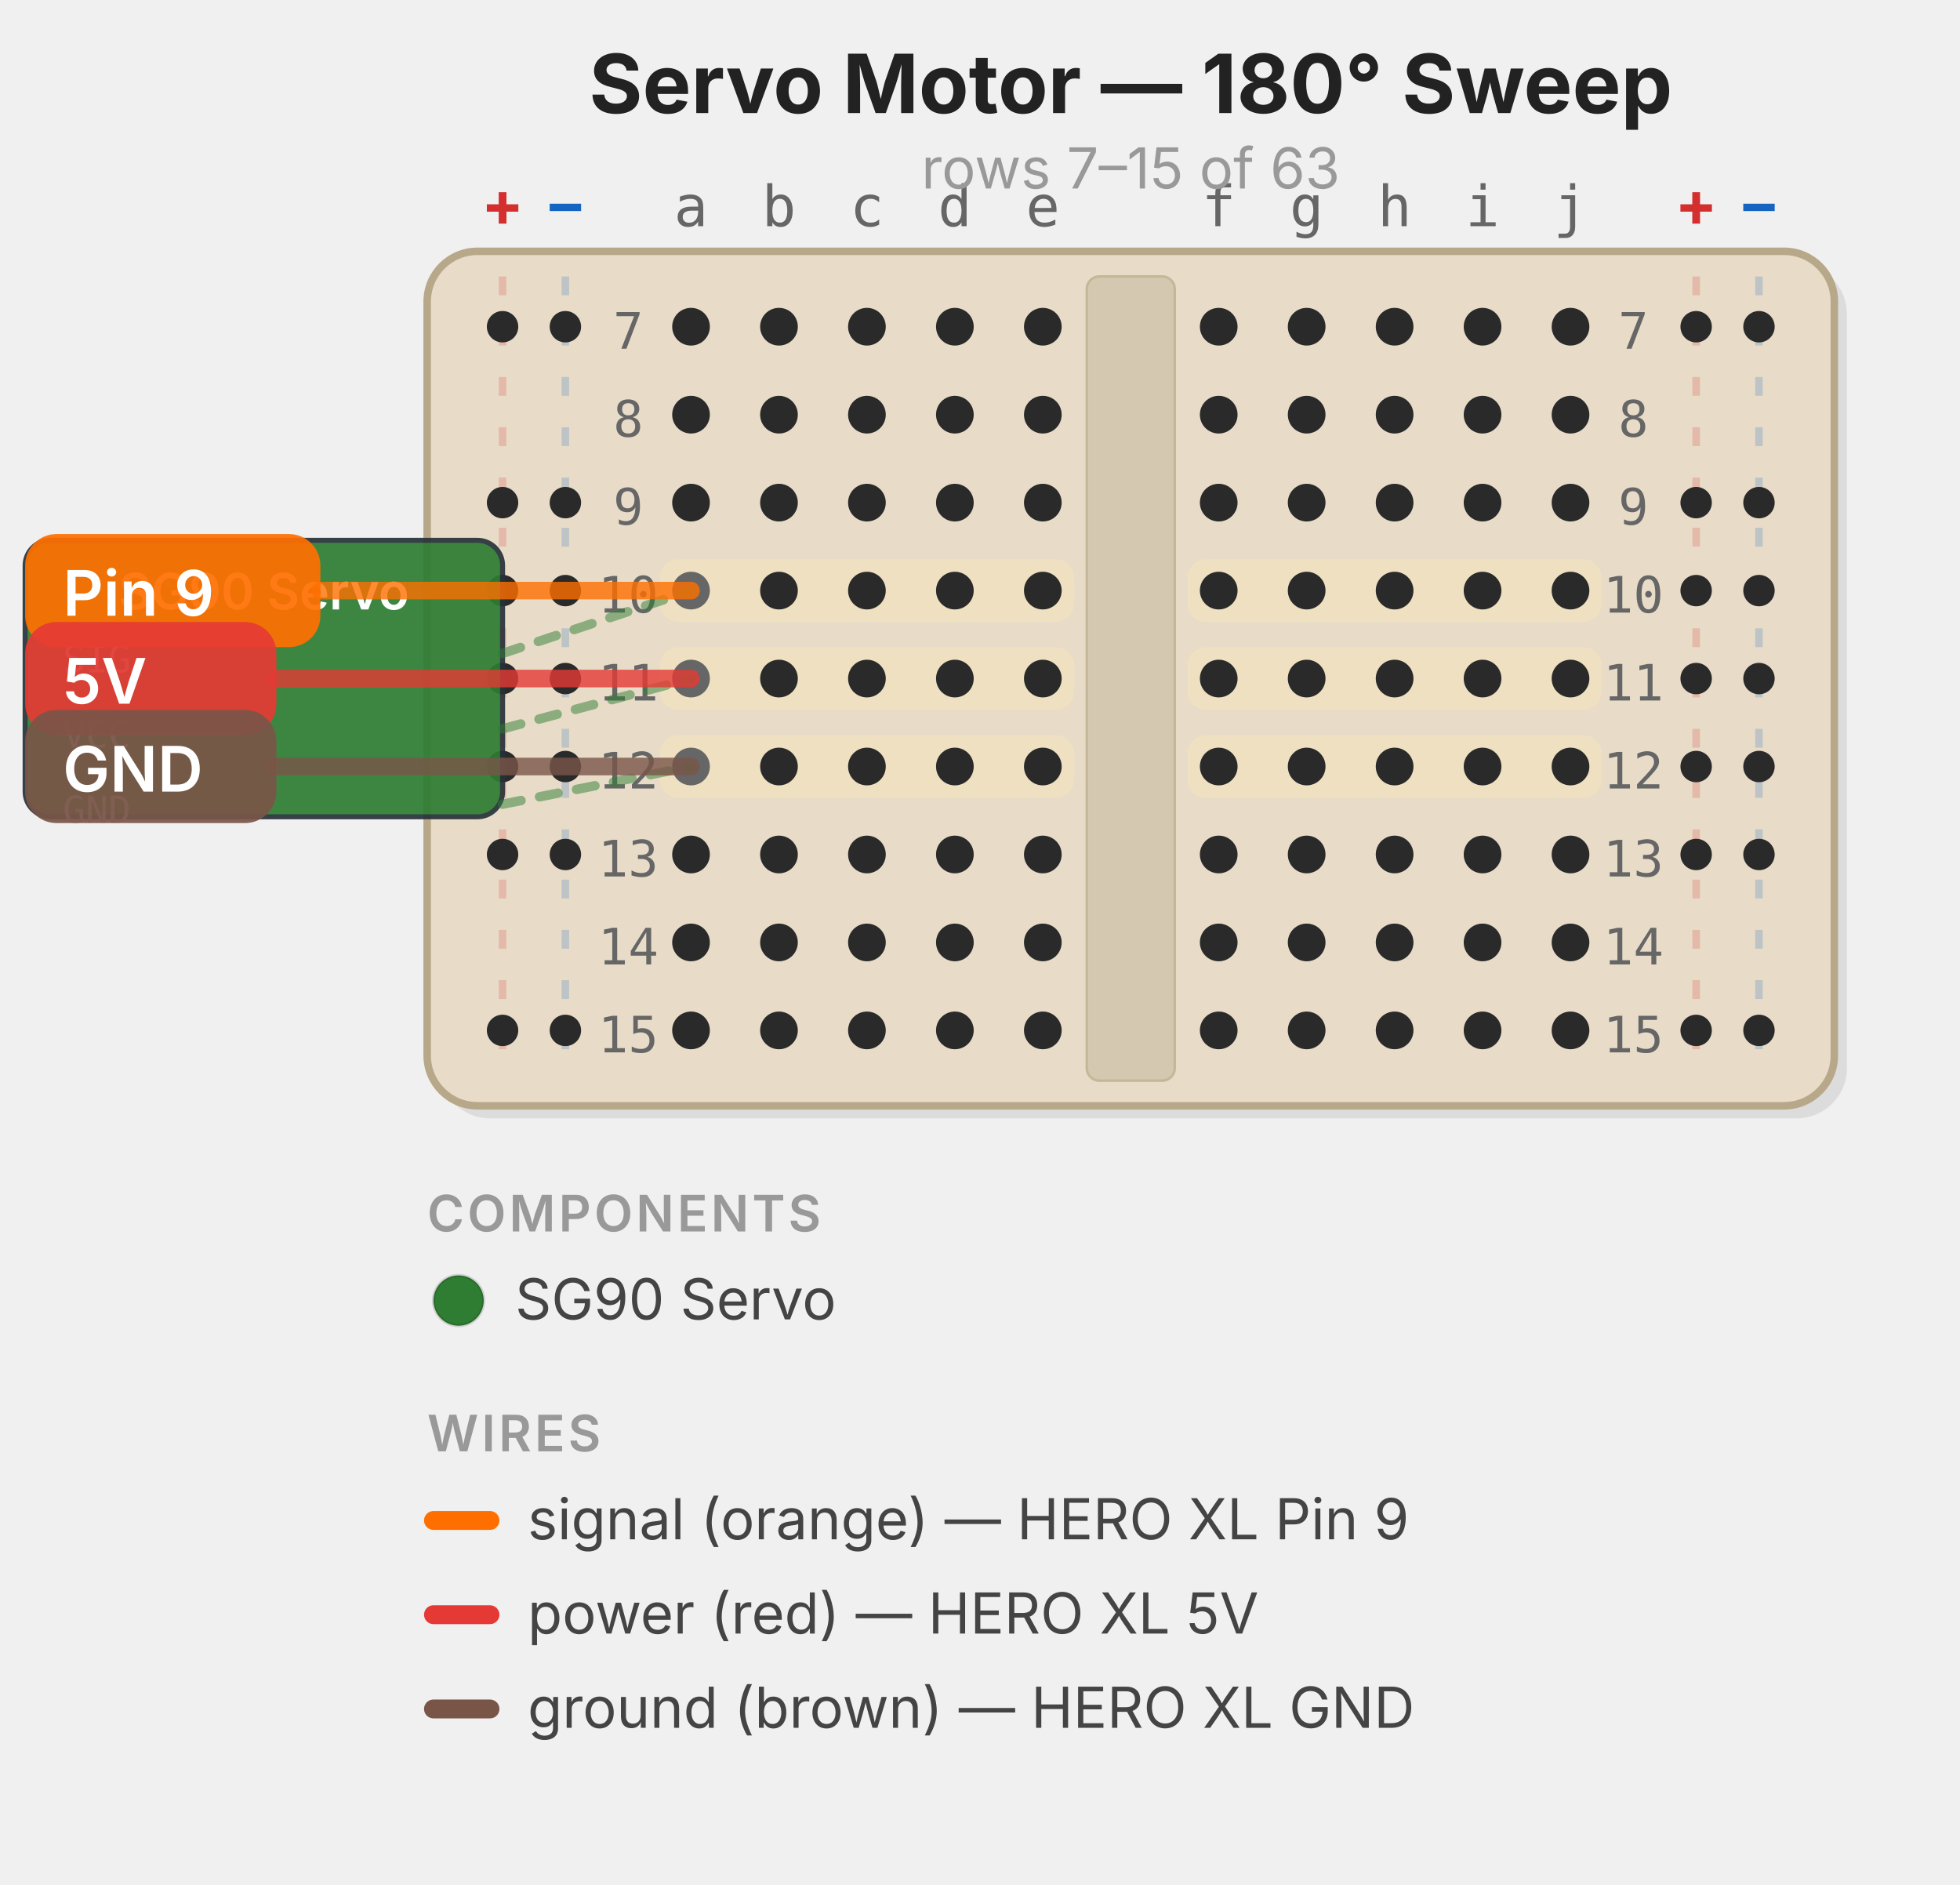
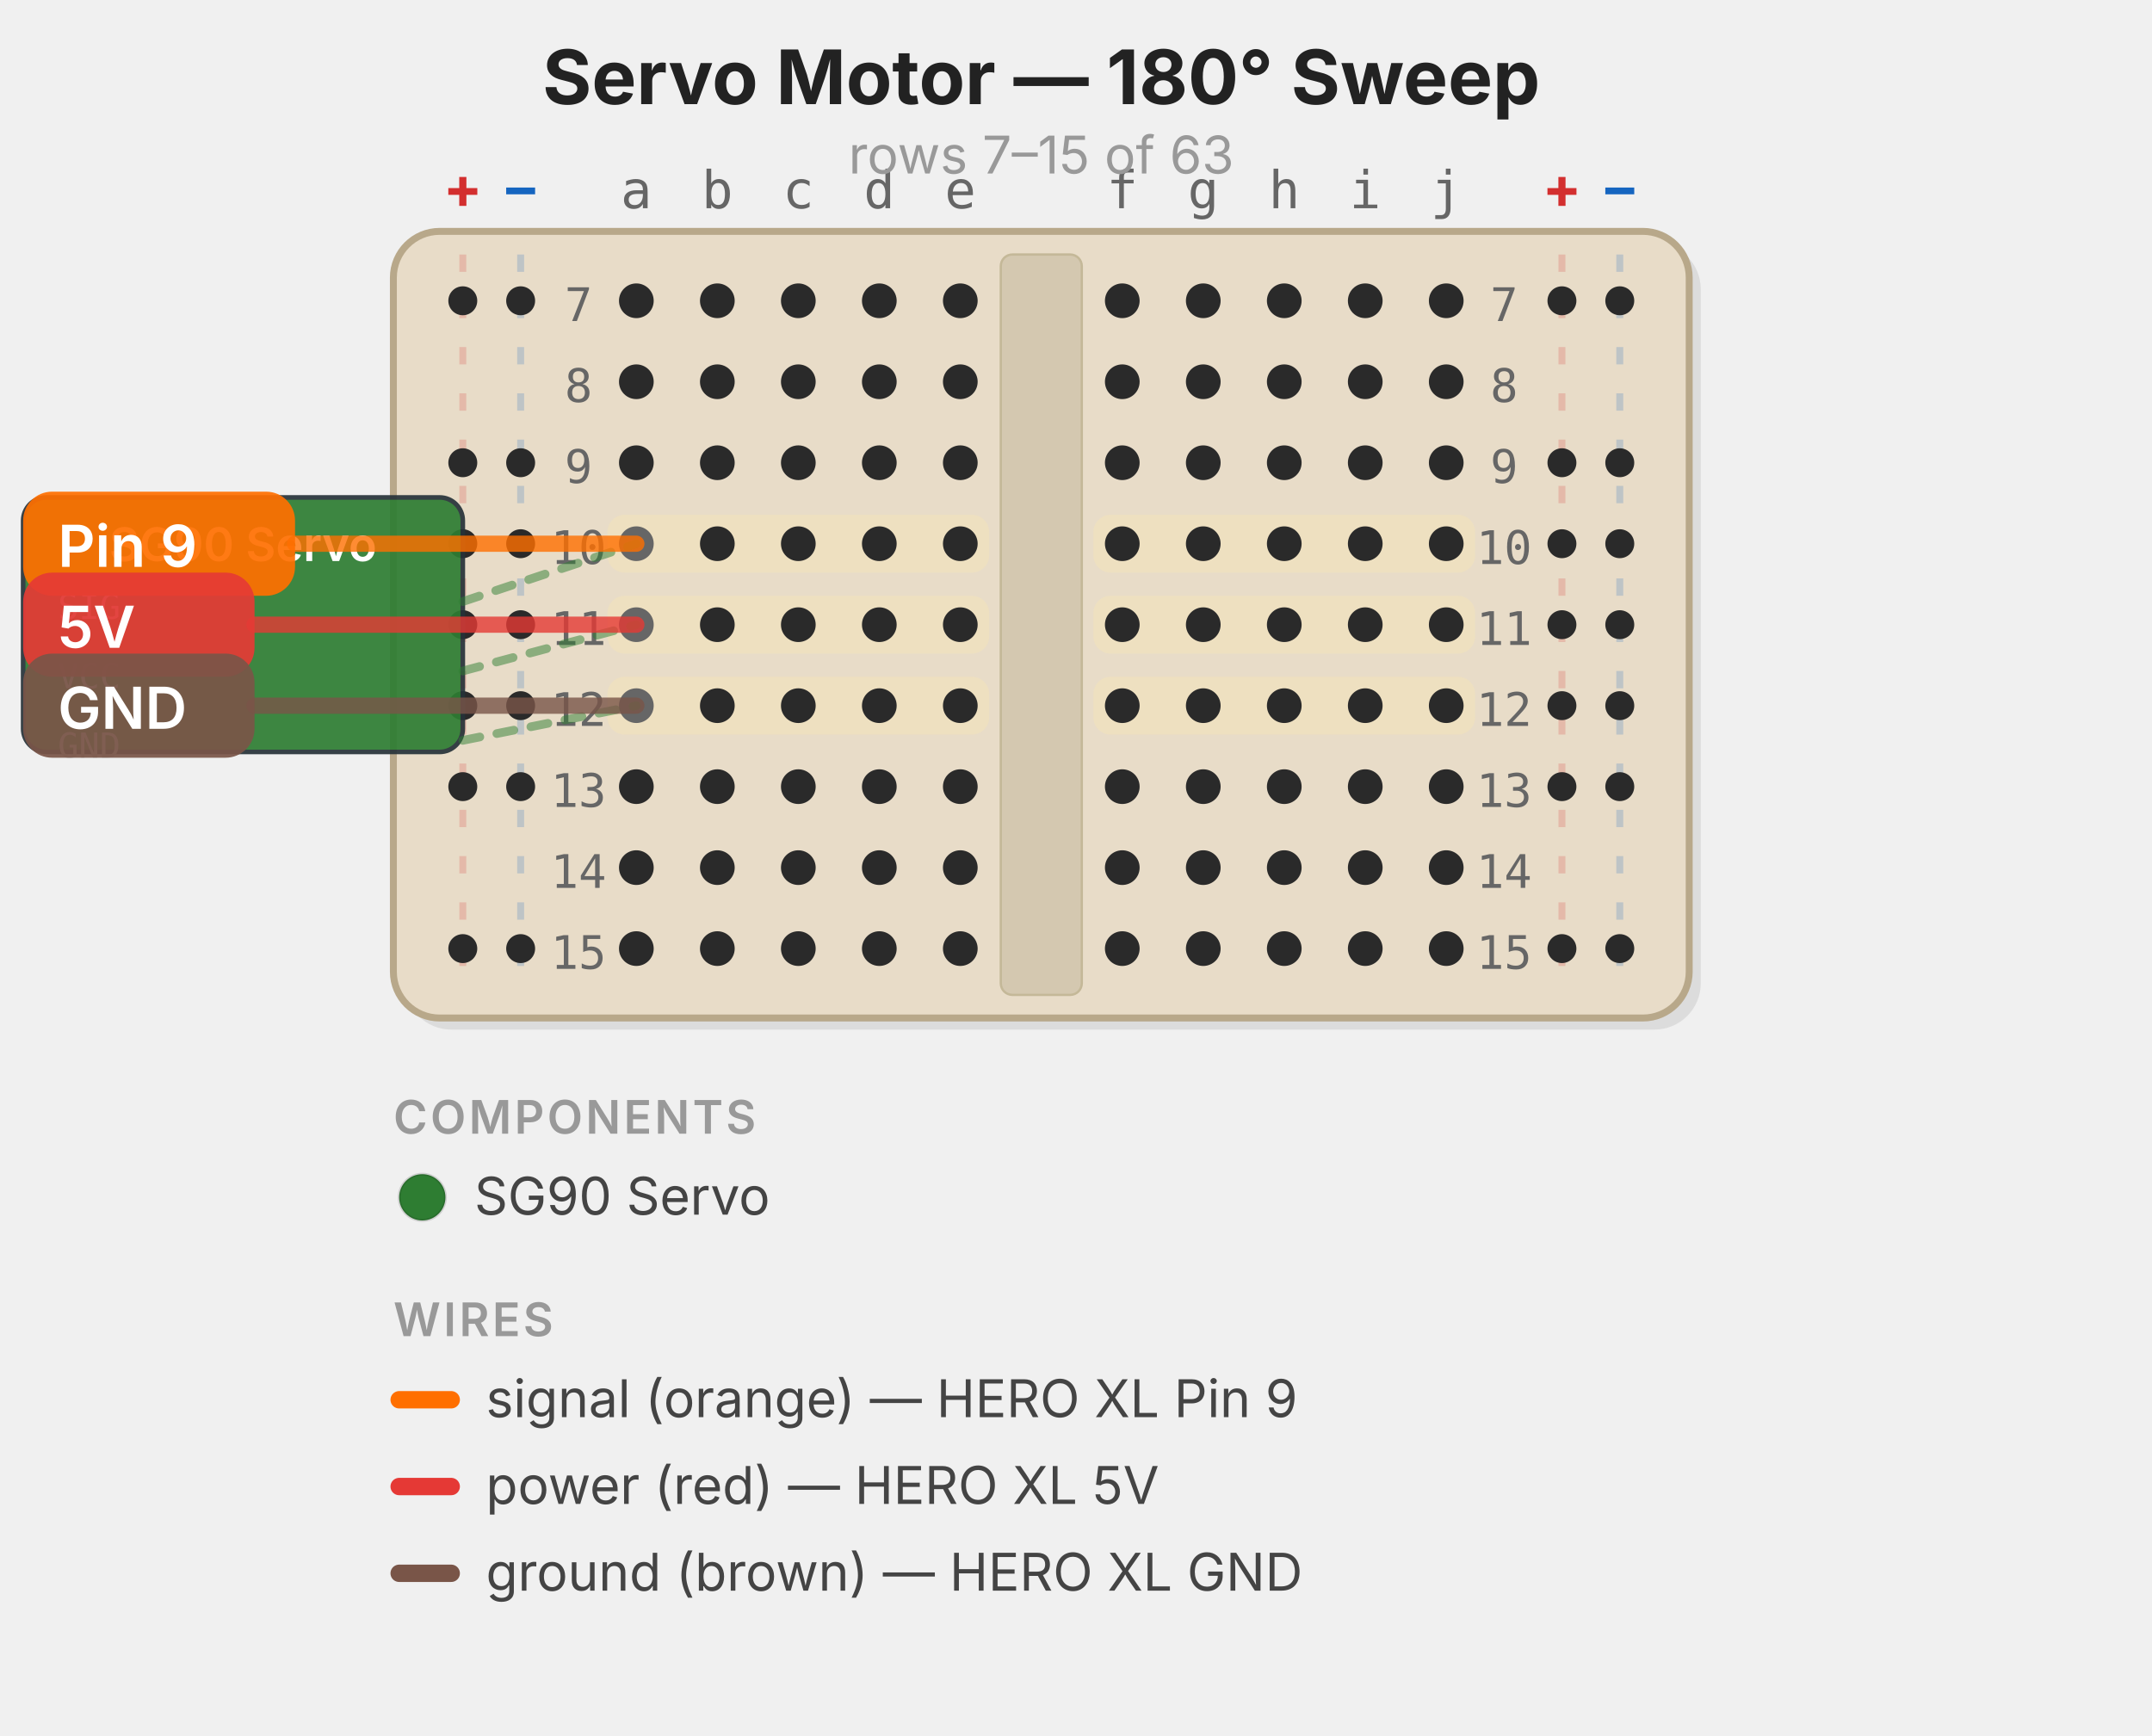
- <svg xmlns="http://www.w3.org/2000/svg" viewBox="0 0 312 300" width="312" height="300" style="background:#fff">
+ <svg xmlns="http://www.w3.org/2000/svg" viewBox="0 0 372 300" width="372" height="300" style="background:#fff">
  <rect x="70.0" y="42.0" width="224.0" height="136.0" rx="8" fill="#00000015" />
  <rect x="68.0" y="40.0" width="224.0" height="136.0" rx="8" fill="#e8dcc8" stroke="#b8a88a" stroke-width="1.2" />
  <rect x="173.0" y="44.0" width="14.0" height="128.0" rx="2" fill="#d4c8b0" stroke="#c4b898" stroke-width="0.4" />
  <line x1="80.0" y1="44.0" x2="80.0" y2="172.0" stroke="#d32f2f" stroke-width="1.2" opacity="0.2" stroke-dasharray="3,5" />
  <line x1="90.0" y1="44.0" x2="90.0" y2="172.0" stroke="#1565c0" stroke-width="1.2" opacity="0.2" stroke-dasharray="3,5" />
  <line x1="270.0" y1="44.0" x2="270.0" y2="172.0" stroke="#d32f2f" stroke-width="1.2" opacity="0.2" stroke-dasharray="3,5" />
  <line x1="280.0" y1="44.0" x2="280.0" y2="172.0" stroke="#1565c0" stroke-width="1.2" opacity="0.2" stroke-dasharray="3,5" />
  <rect x="105.0" y="89.0" width="66.0" height="10.0" rx="3" fill="#ffeaa7" opacity="0.25" />
  <rect x="189.0" y="89.0" width="66.0" height="10.0" rx="3" fill="#ffeaa7" opacity="0.25" />
  <rect x="105.0" y="103.0" width="66.0" height="10.0" rx="3" fill="#ffeaa7" opacity="0.25" />
  <rect x="189.0" y="103.0" width="66.0" height="10.0" rx="3" fill="#ffeaa7" opacity="0.25" />
  <rect x="105.0" y="117.0" width="66.0" height="10.0" rx="3" fill="#ffeaa7" opacity="0.25" />
  <rect x="189.0" y="117.0" width="66.0" height="10.0" rx="3" fill="#ffeaa7" opacity="0.25" />
  <circle cx="110.0" cy="52.0" r="3.0" fill="#2a2a2a" />
  <circle cx="110.0" cy="66.0" r="3.0" fill="#2a2a2a" />
  <circle cx="110.0" cy="80.0" r="3.0" fill="#2a2a2a" />
  <circle cx="110.0" cy="94.0" r="3.0" fill="#666" />
  <circle cx="110.0" cy="108.0" r="3.0" fill="#666" />
  <circle cx="110.0" cy="122.0" r="3.0" fill="#666" />
  <circle cx="110.0" cy="136.0" r="3.0" fill="#2a2a2a" />
  <circle cx="110.0" cy="150.0" r="3.0" fill="#2a2a2a" />
  <circle cx="110.0" cy="164.0" r="3.0" fill="#2a2a2a" />
  <circle cx="124.0" cy="52.0" r="3.0" fill="#2a2a2a" />
  <circle cx="124.0" cy="66.0" r="3.0" fill="#2a2a2a" />
  <circle cx="124.0" cy="80.0" r="3.0" fill="#2a2a2a" />
  <circle cx="124.0" cy="94.0" r="3.0" fill="#2a2a2a" />
  <circle cx="124.0" cy="108.0" r="3.0" fill="#2a2a2a" />
  <circle cx="124.0" cy="122.0" r="3.0" fill="#2a2a2a" />
  <circle cx="124.0" cy="136.0" r="3.0" fill="#2a2a2a" />
  <circle cx="124.0" cy="150.0" r="3.0" fill="#2a2a2a" />
  <circle cx="124.0" cy="164.0" r="3.0" fill="#2a2a2a" />
  <circle cx="138.0" cy="52.0" r="3.0" fill="#2a2a2a" />
  <circle cx="138.0" cy="66.0" r="3.0" fill="#2a2a2a" />
  <circle cx="138.0" cy="80.0" r="3.0" fill="#2a2a2a" />
  <circle cx="138.0" cy="94.0" r="3.0" fill="#2a2a2a" />
  <circle cx="138.0" cy="108.0" r="3.0" fill="#2a2a2a" />
  <circle cx="138.0" cy="122.0" r="3.0" fill="#2a2a2a" />
  <circle cx="138.0" cy="136.0" r="3.0" fill="#2a2a2a" />
  <circle cx="138.0" cy="150.0" r="3.0" fill="#2a2a2a" />
  <circle cx="138.0" cy="164.0" r="3.0" fill="#2a2a2a" />
  <circle cx="152.0" cy="52.0" r="3.0" fill="#2a2a2a" />
  <circle cx="152.0" cy="66.0" r="3.0" fill="#2a2a2a" />
  <circle cx="152.0" cy="80.0" r="3.0" fill="#2a2a2a" />
  <circle cx="152.0" cy="94.0" r="3.0" fill="#2a2a2a" />
  <circle cx="152.0" cy="108.0" r="3.0" fill="#2a2a2a" />
  <circle cx="152.0" cy="122.0" r="3.0" fill="#2a2a2a" />
  <circle cx="152.0" cy="136.0" r="3.0" fill="#2a2a2a" />
  <circle cx="152.0" cy="150.0" r="3.0" fill="#2a2a2a" />
  <circle cx="152.0" cy="164.0" r="3.0" fill="#2a2a2a" />
  <circle cx="166.0" cy="52.0" r="3.0" fill="#2a2a2a" />
  <circle cx="166.0" cy="66.0" r="3.0" fill="#2a2a2a" />
  <circle cx="166.0" cy="80.0" r="3.0" fill="#2a2a2a" />
  <circle cx="166.0" cy="94.0" r="3.0" fill="#2a2a2a" />
  <circle cx="166.0" cy="108.0" r="3.0" fill="#2a2a2a" />
  <circle cx="166.0" cy="122.0" r="3.0" fill="#2a2a2a" />
  <circle cx="166.0" cy="136.0" r="3.0" fill="#2a2a2a" />
  <circle cx="166.0" cy="150.0" r="3.0" fill="#2a2a2a" />
  <circle cx="166.0" cy="164.0" r="3.0" fill="#2a2a2a" />
  <circle cx="194.0" cy="52.0" r="3.0" fill="#2a2a2a" />
  <circle cx="194.0" cy="66.0" r="3.0" fill="#2a2a2a" />
  <circle cx="194.0" cy="80.0" r="3.0" fill="#2a2a2a" />
  <circle cx="194.0" cy="94.0" r="3.0" fill="#2a2a2a" />
  <circle cx="194.0" cy="108.0" r="3.0" fill="#2a2a2a" />
  <circle cx="194.0" cy="122.0" r="3.0" fill="#2a2a2a" />
  <circle cx="194.0" cy="136.0" r="3.0" fill="#2a2a2a" />
  <circle cx="194.0" cy="150.0" r="3.0" fill="#2a2a2a" />
  <circle cx="194.0" cy="164.0" r="3.0" fill="#2a2a2a" />
  <circle cx="208.0" cy="52.0" r="3.0" fill="#2a2a2a" />
  <circle cx="208.0" cy="66.0" r="3.0" fill="#2a2a2a" />
  <circle cx="208.0" cy="80.0" r="3.0" fill="#2a2a2a" />
  <circle cx="208.0" cy="94.0" r="3.0" fill="#2a2a2a" />
  <circle cx="208.0" cy="108.0" r="3.0" fill="#2a2a2a" />
  <circle cx="208.0" cy="122.0" r="3.0" fill="#2a2a2a" />
  <circle cx="208.0" cy="136.0" r="3.0" fill="#2a2a2a" />
  <circle cx="208.0" cy="150.0" r="3.0" fill="#2a2a2a" />
  <circle cx="208.0" cy="164.0" r="3.0" fill="#2a2a2a" />
  <circle cx="222.0" cy="52.0" r="3.0" fill="#2a2a2a" />
  <circle cx="222.0" cy="66.0" r="3.0" fill="#2a2a2a" />
  <circle cx="222.0" cy="80.0" r="3.0" fill="#2a2a2a" />
  <circle cx="222.0" cy="94.0" r="3.0" fill="#2a2a2a" />
  <circle cx="222.0" cy="108.0" r="3.0" fill="#2a2a2a" />
  <circle cx="222.0" cy="122.0" r="3.0" fill="#2a2a2a" />
  <circle cx="222.0" cy="136.0" r="3.0" fill="#2a2a2a" />
  <circle cx="222.0" cy="150.0" r="3.0" fill="#2a2a2a" />
  <circle cx="222.0" cy="164.0" r="3.0" fill="#2a2a2a" />
  <circle cx="236.0" cy="52.0" r="3.0" fill="#2a2a2a" />
  <circle cx="236.0" cy="66.0" r="3.0" fill="#2a2a2a" />
  <circle cx="236.0" cy="80.0" r="3.0" fill="#2a2a2a" />
  <circle cx="236.0" cy="94.0" r="3.0" fill="#2a2a2a" />
  <circle cx="236.0" cy="108.0" r="3.0" fill="#2a2a2a" />
  <circle cx="236.0" cy="122.0" r="3.0" fill="#2a2a2a" />
  <circle cx="236.0" cy="136.0" r="3.0" fill="#2a2a2a" />
  <circle cx="236.0" cy="150.0" r="3.0" fill="#2a2a2a" />
  <circle cx="236.0" cy="164.0" r="3.0" fill="#2a2a2a" />
  <circle cx="250.0" cy="52.0" r="3.0" fill="#2a2a2a" />
  <circle cx="250.0" cy="66.0" r="3.0" fill="#2a2a2a" />
  <circle cx="250.0" cy="80.0" r="3.0" fill="#2a2a2a" />
  <circle cx="250.0" cy="94.0" r="3.0" fill="#2a2a2a" />
  <circle cx="250.0" cy="108.0" r="3.0" fill="#2a2a2a" />
  <circle cx="250.0" cy="122.0" r="3.0" fill="#2a2a2a" />
  <circle cx="250.0" cy="136.0" r="3.0" fill="#2a2a2a" />
  <circle cx="250.0" cy="150.0" r="3.0" fill="#2a2a2a" />
  <circle cx="250.0" cy="164.0" r="3.0" fill="#2a2a2a" />
  <circle cx="80.0" cy="52.0" r="2.5" fill="#2a2a2a" />
  <circle cx="80.0" cy="80.0" r="2.5" fill="#2a2a2a" />
  <circle cx="80.0" cy="94.0" r="2.5" fill="#2a2a2a" />
  <circle cx="80.0" cy="108.0" r="2.5" fill="#2a2a2a" />
  <circle cx="80.0" cy="122.0" r="2.5" fill="#2a2a2a" />
  <circle cx="80.0" cy="136.0" r="2.5" fill="#2a2a2a" />
  <circle cx="80.0" cy="164.0" r="2.5" fill="#2a2a2a" />
  <circle cx="90.0" cy="52.0" r="2.5" fill="#2a2a2a" />
  <circle cx="90.0" cy="80.0" r="2.5" fill="#2a2a2a" />
  <circle cx="90.0" cy="94.0" r="2.5" fill="#2a2a2a" />
  <circle cx="90.0" cy="108.0" r="2.5" fill="#2a2a2a" />
  <circle cx="90.0" cy="122.0" r="2.5" fill="#2a2a2a" />
  <circle cx="90.0" cy="136.0" r="2.5" fill="#2a2a2a" />
  <circle cx="90.0" cy="164.0" r="2.5" fill="#2a2a2a" />
  <circle cx="270.0" cy="52.0" r="2.5" fill="#2a2a2a" />
  <circle cx="270.0" cy="80.0" r="2.5" fill="#2a2a2a" />
  <circle cx="270.0" cy="94.0" r="2.5" fill="#2a2a2a" />
  <circle cx="270.0" cy="108.0" r="2.5" fill="#2a2a2a" />
  <circle cx="270.0" cy="122.0" r="2.5" fill="#2a2a2a" />
  <circle cx="270.0" cy="136.0" r="2.5" fill="#2a2a2a" />
  <circle cx="270.0" cy="164.0" r="2.5" fill="#2a2a2a" />
  <circle cx="280.0" cy="52.0" r="2.5" fill="#2a2a2a" />
  <circle cx="280.0" cy="80.0" r="2.5" fill="#2a2a2a" />
  <circle cx="280.0" cy="94.0" r="2.5" fill="#2a2a2a" />
  <circle cx="280.0" cy="108.0" r="2.5" fill="#2a2a2a" />
  <circle cx="280.0" cy="122.0" r="2.5" fill="#2a2a2a" />
  <circle cx="280.0" cy="136.0" r="2.5" fill="#2a2a2a" />
  <circle cx="280.0" cy="164.0" r="2.5" fill="#2a2a2a" />
  <text x="110.0" y="36.0" font-size="9" fill="#666" text-anchor="middle" font-family="'SF Mono', 'Cascadia Code', 'Fira Code', monospace">a</text>
  <text x="124.0" y="36.0" font-size="9" fill="#666" text-anchor="middle" font-family="'SF Mono', 'Cascadia Code', 'Fira Code', monospace">b</text>
  <text x="138.0" y="36.0" font-size="9" fill="#666" text-anchor="middle" font-family="'SF Mono', 'Cascadia Code', 'Fira Code', monospace">c</text>
  <text x="152.0" y="36.0" font-size="9" fill="#666" text-anchor="middle" font-family="'SF Mono', 'Cascadia Code', 'Fira Code', monospace">d</text>
  <text x="166.0" y="36.0" font-size="9" fill="#666" text-anchor="middle" font-family="'SF Mono', 'Cascadia Code', 'Fira Code', monospace">e</text>
  <text x="194.0" y="36.0" font-size="9" fill="#666" text-anchor="middle" font-family="'SF Mono', 'Cascadia Code', 'Fira Code', monospace">f</text>
  <text x="208.0" y="36.0" font-size="9" fill="#666" text-anchor="middle" font-family="'SF Mono', 'Cascadia Code', 'Fira Code', monospace">g</text>
  <text x="222.0" y="36.0" font-size="9" fill="#666" text-anchor="middle" font-family="'SF Mono', 'Cascadia Code', 'Fira Code', monospace">h</text>
  <text x="236.0" y="36.0" font-size="9" fill="#666" text-anchor="middle" font-family="'SF Mono', 'Cascadia Code', 'Fira Code', monospace">i</text>
  <text x="250.0" y="36.0" font-size="9" fill="#666" text-anchor="middle" font-family="'SF Mono', 'Cascadia Code', 'Fira Code', monospace">j</text>
  <text x="80.0" y="36.0" font-size="10" fill="#d32f2f" font-weight="bold" text-anchor="middle" font-family="system-ui, -apple-system, 'Segoe UI', sans-serif">+</text>
  <text x="90.0" y="36.0" font-size="10" fill="#1565c0" font-weight="bold" text-anchor="middle" font-family="system-ui, -apple-system, 'Segoe UI', sans-serif">–</text>
  <text x="270.0" y="36.0" font-size="10" fill="#d32f2f" font-weight="bold" text-anchor="middle" font-family="system-ui, -apple-system, 'Segoe UI', sans-serif">+</text>
  <text x="280.0" y="36.0" font-size="10" fill="#1565c0" font-weight="bold" text-anchor="middle" font-family="system-ui, -apple-system, 'Segoe UI', sans-serif">–</text>
  <text x="100.0" y="55.5" font-size="8" fill="#666" text-anchor="middle" font-family="'SF Mono', 'Cascadia Code', 'Fira Code', monospace">7</text>
  <text x="260.0" y="55.5" font-size="8" fill="#666" text-anchor="middle" font-family="'SF Mono', 'Cascadia Code', 'Fira Code', monospace">7</text>
  <text x="100.0" y="69.5" font-size="8" fill="#666" text-anchor="middle" font-family="'SF Mono', 'Cascadia Code', 'Fira Code', monospace">8</text>
  <text x="260.0" y="69.5" font-size="8" fill="#666" text-anchor="middle" font-family="'SF Mono', 'Cascadia Code', 'Fira Code', monospace">8</text>
  <text x="100.0" y="83.5" font-size="8" fill="#666" text-anchor="middle" font-family="'SF Mono', 'Cascadia Code', 'Fira Code', monospace">9</text>
  <text x="260.0" y="83.5" font-size="8" fill="#666" text-anchor="middle" font-family="'SF Mono', 'Cascadia Code', 'Fira Code', monospace">9</text>
  <text x="100.0" y="97.5" font-size="8" fill="#666" text-anchor="middle" font-family="'SF Mono', 'Cascadia Code', 'Fira Code', monospace">10</text>
  <text x="260.0" y="97.5" font-size="8" fill="#666" text-anchor="middle" font-family="'SF Mono', 'Cascadia Code', 'Fira Code', monospace">10</text>
  <text x="100.0" y="111.5" font-size="8" fill="#666" text-anchor="middle" font-family="'SF Mono', 'Cascadia Code', 'Fira Code', monospace">11</text>
  <text x="260.0" y="111.5" font-size="8" fill="#666" text-anchor="middle" font-family="'SF Mono', 'Cascadia Code', 'Fira Code', monospace">11</text>
  <text x="100.0" y="125.5" font-size="8" fill="#666" text-anchor="middle" font-family="'SF Mono', 'Cascadia Code', 'Fira Code', monospace">12</text>
  <text x="260.0" y="125.5" font-size="8" fill="#666" text-anchor="middle" font-family="'SF Mono', 'Cascadia Code', 'Fira Code', monospace">12</text>
  <text x="100.0" y="139.5" font-size="8" fill="#666" text-anchor="middle" font-family="'SF Mono', 'Cascadia Code', 'Fira Code', monospace">13</text>
  <text x="260.0" y="139.5" font-size="8" fill="#666" text-anchor="middle" font-family="'SF Mono', 'Cascadia Code', 'Fira Code', monospace">13</text>
  <text x="100.0" y="153.5" font-size="8" fill="#666" text-anchor="middle" font-family="'SF Mono', 'Cascadia Code', 'Fira Code', monospace">14</text>
  <text x="260.0" y="153.5" font-size="8" fill="#666" text-anchor="middle" font-family="'SF Mono', 'Cascadia Code', 'Fira Code', monospace">14</text>
  <text x="100.0" y="167.5" font-size="8" fill="#666" text-anchor="middle" font-family="'SF Mono', 'Cascadia Code', 'Fira Code', monospace">15</text>
  <text x="260.0" y="167.5" font-size="8" fill="#666" text-anchor="middle" font-family="'SF Mono', 'Cascadia Code', 'Fira Code', monospace">15</text>
  <rect x="4.0" y="86.0" width="76.0" height="44.0" rx="4" fill="#2e7d32" stroke="#263238" stroke-width="0.8" opacity="0.92" />
  <text x="42.0" y="97.0" font-size="8" fill="white" font-weight="600" text-anchor="middle" font-family="system-ui, -apple-system, 'Segoe UI', sans-serif">SG90 Servo</text>
  <text x="10.0" y="107.0" font-size="6" fill="#ccc" font-family="'SF Mono', 'Cascadia Code', 'Fira Code', monospace">SIG</text>
  <line x1="80.0" y1="104.0" x2="110.0" y2="94.0" stroke="#2e7d32" stroke-width="1.5" stroke-linecap="round" opacity="0.5" stroke-dasharray="3,3" />
  <text x="10.0" y="119.0" font-size="6" fill="#ccc" font-family="'SF Mono', 'Cascadia Code', 'Fira Code', monospace">VCC</text>
  <line x1="80.0" y1="116.0" x2="110.0" y2="108.0" stroke="#2e7d32" stroke-width="1.5" stroke-linecap="round" opacity="0.5" stroke-dasharray="3,3" />
  <text x="10.0" y="131.0" font-size="6" fill="#ccc" font-family="'SF Mono', 'Cascadia Code', 'Fira Code', monospace">GND</text>
  <line x1="80.0" y1="128.0" x2="110.0" y2="122.0" stroke="#2e7d32" stroke-width="1.5" stroke-linecap="round" opacity="0.5" stroke-dasharray="3,3" />
  <line x1="51.0" y1="94.0" x2="110.0" y2="94.0" stroke="#ff6f00" stroke-width="2.8" stroke-linecap="round" opacity="0.8" />
  <rect x="4.0" y="85.0" width="47.0" height="18.0" rx="5" fill="#ff6f00" opacity="0.92" />
  <text x="10.0" y="98.0" font-size="10" fill="white" font-weight="600" font-family="system-ui, -apple-system, 'Segoe UI', sans-serif">Pin 9</text>
  <line x1="44.0" y1="108.0" x2="110.0" y2="108.0" stroke="#e53935" stroke-width="2.8" stroke-linecap="round" opacity="0.8" />
  <rect x="4.0" y="99.0" width="40.0" height="18.0" rx="5" fill="#e53935" opacity="0.92" />
  <text x="10.0" y="112.0" font-size="10" fill="white" font-weight="600" font-family="system-ui, -apple-system, 'Segoe UI', sans-serif">5V</text>
  <line x1="44.0" y1="122.0" x2="110.0" y2="122.0" stroke="#795548" stroke-width="2.8" stroke-linecap="round" opacity="0.8" />
  <rect x="4.0" y="113.0" width="40.0" height="18.0" rx="5" fill="#795548" opacity="0.92" />
  <text x="10.0" y="126.0" font-size="10" fill="white" font-weight="600" font-family="system-ui, -apple-system, 'Segoe UI', sans-serif">GND</text>
  <text x="68.0" y="196.0" font-size="8" fill="#999" font-weight="600" letter-spacing="0.5" font-family="system-ui, -apple-system, 'Segoe UI', sans-serif">COMPONENTS</text>
  <circle cx="73.0" cy="207.0" r="4.0" fill="#2e7d32" stroke="#0002" stroke-width="0.5" />
  <text x="82.0" y="210.0" font-size="9" fill="#444" font-family="system-ui, -apple-system, 'Segoe UI', sans-serif">SG90 Servo</text>
  <text x="68.0" y="231.0" font-size="8" fill="#999" font-weight="600" letter-spacing="0.5" font-family="system-ui, -apple-system, 'Segoe UI', sans-serif">WIRES</text>
  <line x1="69.0" y1="242.0" x2="78.0" y2="242.0" stroke="#ff6f00" stroke-width="3" stroke-linecap="round" />
  <text x="84.0" y="245.0" font-size="9" fill="#444" font-family="system-ui, -apple-system, 'Segoe UI', sans-serif">signal (orange) — HERO XL Pin 9</text>
  <line x1="69.0" y1="257.0" x2="78.0" y2="257.0" stroke="#e53935" stroke-width="3" stroke-linecap="round" />
  <text x="84.0" y="260.0" font-size="9" fill="#444" font-family="system-ui, -apple-system, 'Segoe UI', sans-serif">power (red) — HERO XL 5V</text>
  <line x1="69.0" y1="272.0" x2="78.0" y2="272.0" stroke="#795548" stroke-width="3" stroke-linecap="round" />
  <text x="84.0" y="275.0" font-size="9" fill="#444" font-family="system-ui, -apple-system, 'Segoe UI', sans-serif">ground (brown) — HERO XL GND</text>
  <text x="180.0" y="18.0" font-size="13" fill="#222" font-weight="700" text-anchor="middle" font-family="system-ui, -apple-system, 'Segoe UI', sans-serif">Servo Motor — 180° Sweep</text>
  <text x="180.0" y="30.0" font-size="9" fill="#999" text-anchor="middle" font-family="system-ui, -apple-system, 'Segoe UI', sans-serif">rows 7–15 of 63</text>
</svg>
